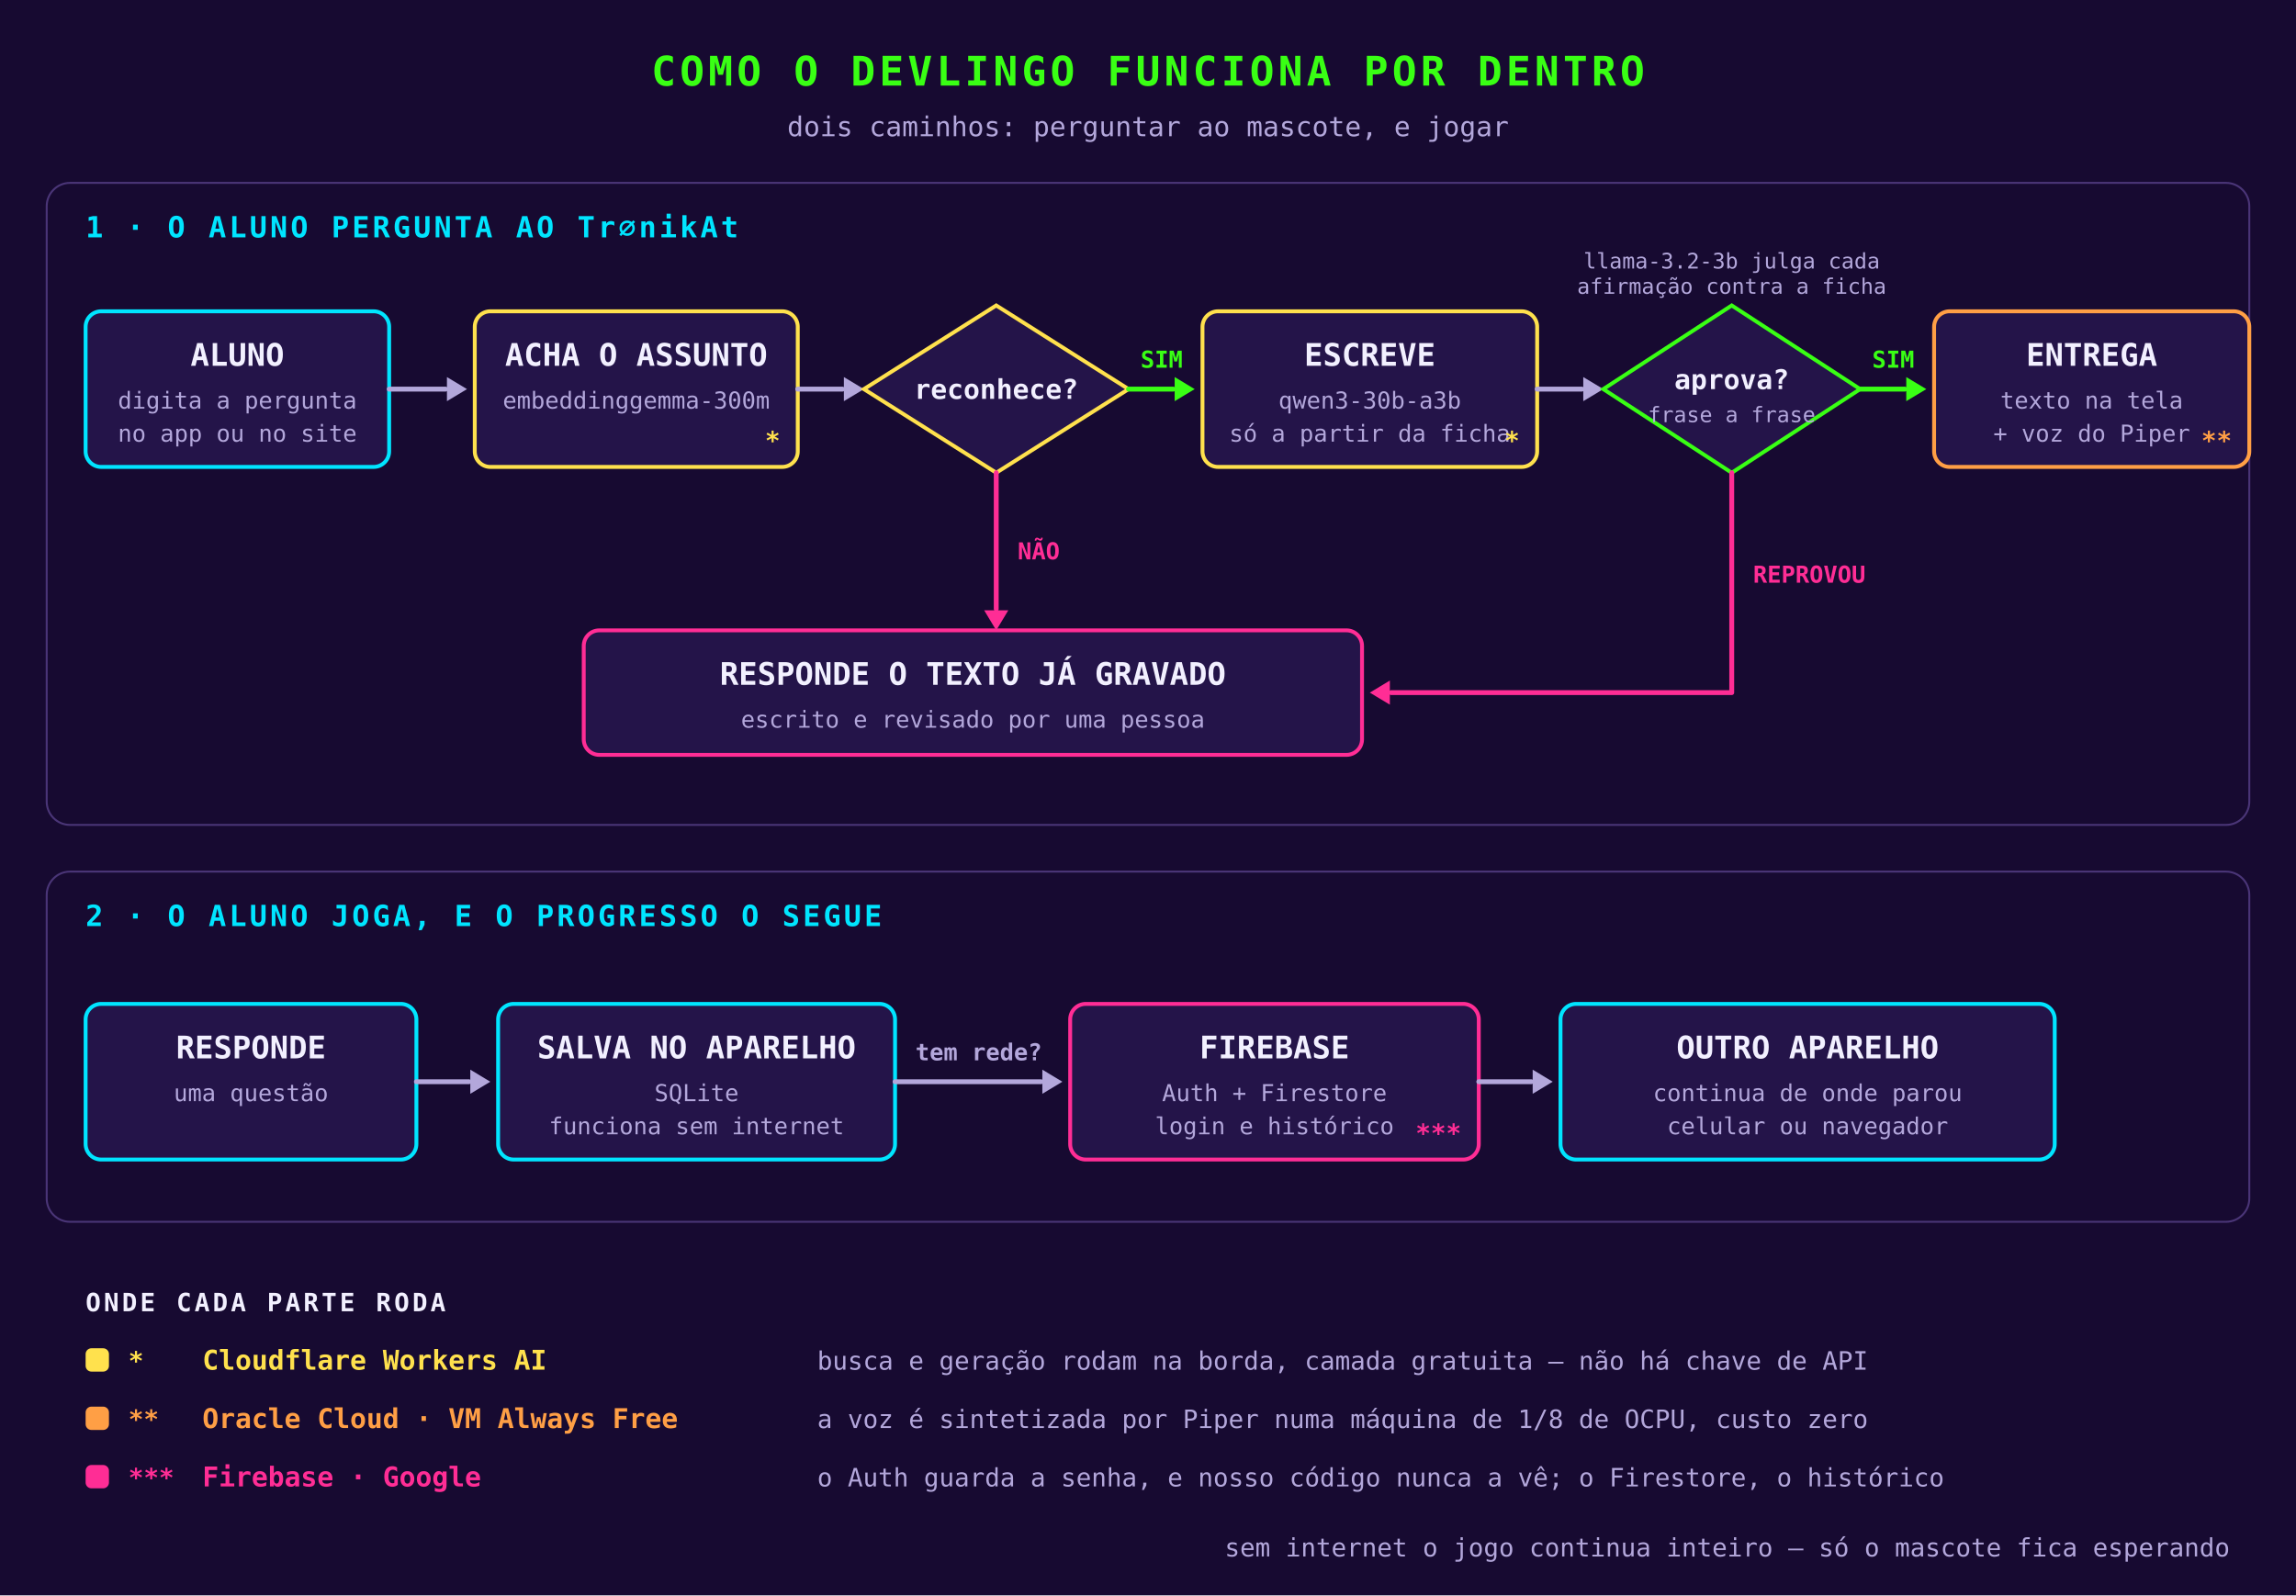
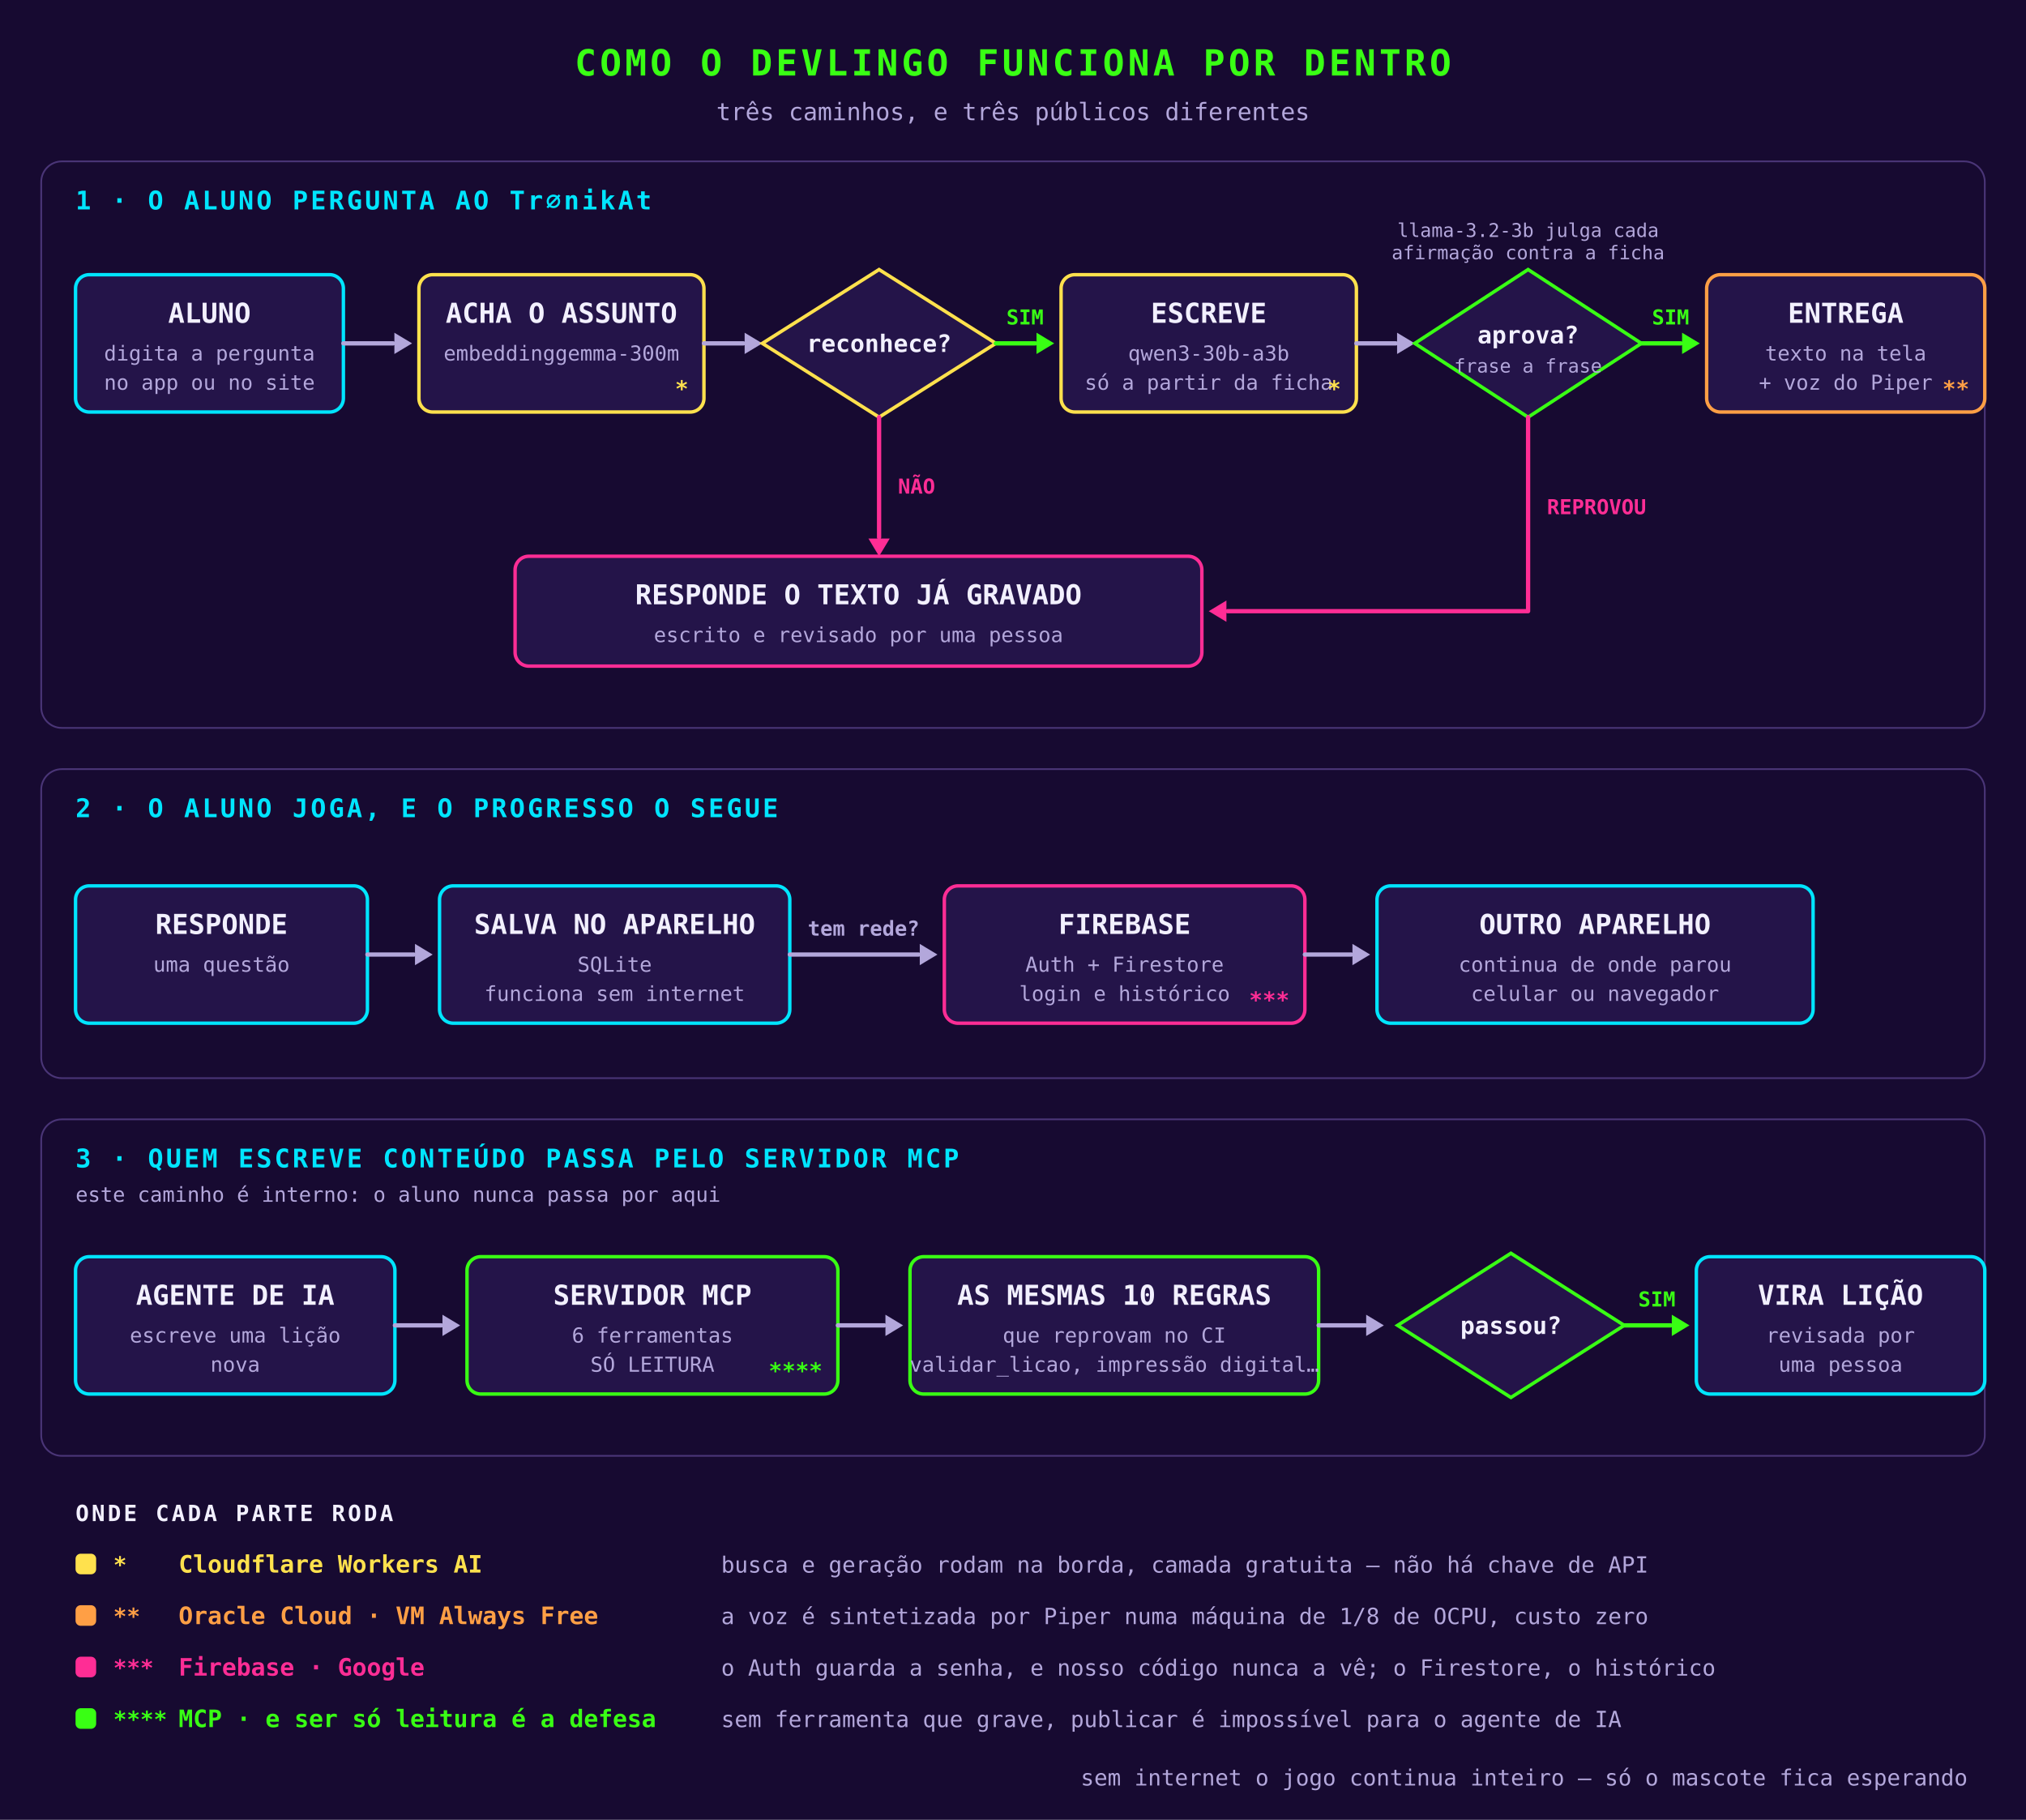
- <svg xmlns="http://www.w3.org/2000/svg" width="1180" height="820" viewBox="0 0 1180 820" role="img" aria-label="Arquitetura do DevLingo: o aluno pergunta ao mascote e a resposta passa por busca, geração e conferência na Cloudflare e por síntese de voz na Oracle; e o aluno joga, com o progresso salvo em SQLite local e sincronizado pelo Firebase">
-   <rect width="1180" height="820" fill="#170A31" />
+ <svg xmlns="http://www.w3.org/2000/svg" width="1180" height="1060" viewBox="0 0 1180 1060" role="img" aria-label="Arquitetura do DevLingo: o aluno pergunta ao mascote e a resposta passa por busca, geração e conferência na Cloudflare e por síntese de voz na Oracle; e o aluno joga, com o progresso salvo em SQLite local e sincronizado pelo Firebase">
+   <rect width="1180" height="1060" fill="#170A31" />
  <text x="590.0" y="44" fill="#39FF14" font-family="ui-monospace, 'Cascadia Mono', Consolas, 'DejaVu Sans Mono', monospace" font-size="21" font-weight="700" letter-spacing="2" text-anchor="middle">COMO O DEVLINGO FUNCIONA POR DENTRO</text>
-   <text x="590.0" y="70" fill="#B3A7DB" font-family="ui-monospace, 'Cascadia Mono', Consolas, 'DejaVu Sans Mono', monospace" font-size="14" font-weight="400" letter-spacing="0" text-anchor="middle">dois caminhos: perguntar ao mascote, e jogar</text>
+   <text x="590.0" y="70" fill="#B3A7DB" font-family="ui-monospace, 'Cascadia Mono', Consolas, 'DejaVu Sans Mono', monospace" font-size="14" font-weight="400" letter-spacing="0" text-anchor="middle">três caminhos, e três públicos diferentes</text>
  <rect x="24" y="94" width="1132" height="330" rx="12" fill="none" stroke="#4A3577" stroke-width="1" />
  <text x="44" y="122" fill="#00E5FF" font-family="ui-monospace, 'Cascadia Mono', Consolas, 'DejaVu Sans Mono', monospace" font-size="15" font-weight="700" letter-spacing="1.5">1 · O ALUNO PERGUNTA AO Tr∅nikAt</text>
  <rect x="44" y="160.0" width="156" height="80" rx="8" fill="#241449" stroke="#00E5FF" stroke-width="2" />
  <text x="122.0" y="188.0" fill="#F2F0FF" font-family="ui-monospace, 'Cascadia Mono', Consolas, 'DejaVu Sans Mono', monospace" font-size="16" font-weight="700" letter-spacing="0" text-anchor="middle">ALUNO</text>
  <text x="122.0" y="210.0" fill="#B3A7DB" font-family="ui-monospace, 'Cascadia Mono', Consolas, 'DejaVu Sans Mono', monospace" font-size="12" font-weight="400" letter-spacing="0" text-anchor="middle">digita a pergunta</text>
  <text x="122.0" y="227.0" fill="#B3A7DB" font-family="ui-monospace, 'Cascadia Mono', Consolas, 'DejaVu Sans Mono', monospace" font-size="12" font-weight="400" letter-spacing="0" text-anchor="middle">no app ou no site</text>
  <line x1="200" y1="200" x2="229.0" y2="200.0" stroke="#B3A7DB" stroke-width="2.5" stroke-linecap="round" />
  <path d="M 240 200 L 229.7 206.2 L 229.7 193.8 Z" fill="#B3A7DB" />
  <rect x="244" y="160.0" width="166" height="80" rx="8" fill="#241449" stroke="#FFE14D" stroke-width="2" />
  <text x="327.0" y="188.0" fill="#F2F0FF" font-family="ui-monospace, 'Cascadia Mono', Consolas, 'DejaVu Sans Mono', monospace" font-size="16" font-weight="700" letter-spacing="0" text-anchor="middle">ACHA O ASSUNTO</text>
  <text x="327.0" y="210.0" fill="#B3A7DB" font-family="ui-monospace, 'Cascadia Mono', Consolas, 'DejaVu Sans Mono', monospace" font-size="12" font-weight="400" letter-spacing="0" text-anchor="middle">embeddinggemma-300m</text>
  <text x="401" y="231.0" fill="#FFE14D" font-family="ui-monospace, 'Cascadia Mono', Consolas, 'DejaVu Sans Mono', monospace" font-size="13" font-weight="700" letter-spacing="0" text-anchor="end">*</text>
  <line x1="410" y1="200" x2="433.0" y2="200.0" stroke="#B3A7DB" stroke-width="2.5" stroke-linecap="round" />
  <path d="M 444 200 L 433.7 206.2 L 433.7 193.8 Z" fill="#B3A7DB" />
  <path d="M 512 157.0 L 580.0 200 L 512 243.0 L 444.0 200 Z" fill="#241449" stroke="#FFE14D" stroke-width="2" />
  <text x="512" y="205" fill="#F2F0FF" font-family="ui-monospace, 'Cascadia Mono', Consolas, 'DejaVu Sans Mono', monospace" font-size="14" font-weight="700" letter-spacing="0" text-anchor="middle">reconhece?</text>
  <line x1="580" y1="200" x2="603.0" y2="200.0" stroke="#39FF14" stroke-width="2.5" stroke-linecap="round" />
  <path d="M 614 200 L 603.7 206.2 L 603.7 193.8 Z" fill="#39FF14" />
  <text x="597.0" y="189.0" fill="#39FF14" font-family="ui-monospace, 'Cascadia Mono', Consolas, 'DejaVu Sans Mono', monospace" font-size="12" font-weight="700" letter-spacing="0" text-anchor="middle">SIM</text>
  <rect x="618" y="160.0" width="172" height="80" rx="8" fill="#241449" stroke="#FFE14D" stroke-width="2" />
  <text x="704.0" y="188.0" fill="#F2F0FF" font-family="ui-monospace, 'Cascadia Mono', Consolas, 'DejaVu Sans Mono', monospace" font-size="16" font-weight="700" letter-spacing="0" text-anchor="middle">ESCREVE</text>
  <text x="704.0" y="210.0" fill="#B3A7DB" font-family="ui-monospace, 'Cascadia Mono', Consolas, 'DejaVu Sans Mono', monospace" font-size="12" font-weight="400" letter-spacing="0" text-anchor="middle">qwen3-30b-a3b</text>
  <text x="704.0" y="227.0" fill="#B3A7DB" font-family="ui-monospace, 'Cascadia Mono', Consolas, 'DejaVu Sans Mono', monospace" font-size="12" font-weight="400" letter-spacing="0" text-anchor="middle">só a partir da ficha</text>
  <text x="781" y="231.0" fill="#FFE14D" font-family="ui-monospace, 'Cascadia Mono', Consolas, 'DejaVu Sans Mono', monospace" font-size="13" font-weight="700" letter-spacing="0" text-anchor="end">*</text>
  <line x1="790" y1="200" x2="813.0" y2="200.0" stroke="#B3A7DB" stroke-width="2.5" stroke-linecap="round" />
  <path d="M 824 200 L 813.7 206.2 L 813.7 193.8 Z" fill="#B3A7DB" />
  <path d="M 890 157.0 L 956.0 200 L 890 243.0 L 824.0 200 Z" fill="#241449" stroke="#39FF14" stroke-width="2" />
  <text x="890" y="200" fill="#F2F0FF" font-family="ui-monospace, 'Cascadia Mono', Consolas, 'DejaVu Sans Mono', monospace" font-size="14" font-weight="700" letter-spacing="0" text-anchor="middle">aprova?</text>
  <text x="890" y="217" fill="#B3A7DB" font-family="ui-monospace, 'Cascadia Mono', Consolas, 'DejaVu Sans Mono', monospace" font-size="11" font-weight="400" letter-spacing="0" text-anchor="middle">frase a frase</text>
  <text x="890" y="138" fill="#B3A7DB" font-family="ui-monospace, 'Cascadia Mono', Consolas, 'DejaVu Sans Mono', monospace" font-size="11" font-weight="400" letter-spacing="0" text-anchor="middle">llama-3.2-3b julga cada</text>
  <text x="890" y="151" fill="#B3A7DB" font-family="ui-monospace, 'Cascadia Mono', Consolas, 'DejaVu Sans Mono', monospace" font-size="11" font-weight="400" letter-spacing="0" text-anchor="middle">afirmação contra a ficha</text>
  <line x1="956" y1="200" x2="979.0" y2="200.0" stroke="#39FF14" stroke-width="2.5" stroke-linecap="round" />
  <path d="M 990 200 L 979.7 206.2 L 979.7 193.8 Z" fill="#39FF14" />
  <text x="973.0" y="189.0" fill="#39FF14" font-family="ui-monospace, 'Cascadia Mono', Consolas, 'DejaVu Sans Mono', monospace" font-size="12" font-weight="700" letter-spacing="0" text-anchor="middle">SIM</text>
  <rect x="994" y="160.0" width="162" height="80" rx="8" fill="#241449" stroke="#FF9F45" stroke-width="2" />
  <text x="1075.0" y="188.0" fill="#F2F0FF" font-family="ui-monospace, 'Cascadia Mono', Consolas, 'DejaVu Sans Mono', monospace" font-size="16" font-weight="700" letter-spacing="0" text-anchor="middle">ENTREGA</text>
  <text x="1075.0" y="210.0" fill="#B3A7DB" font-family="ui-monospace, 'Cascadia Mono', Consolas, 'DejaVu Sans Mono', monospace" font-size="12" font-weight="400" letter-spacing="0" text-anchor="middle">texto na tela</text>
  <text x="1075.0" y="227.0" fill="#B3A7DB" font-family="ui-monospace, 'Cascadia Mono', Consolas, 'DejaVu Sans Mono', monospace" font-size="12" font-weight="400" letter-spacing="0" text-anchor="middle">+ voz do Piper</text>
  <text x="1147" y="231.0" fill="#FF9F45" font-family="ui-monospace, 'Cascadia Mono', Consolas, 'DejaVu Sans Mono', monospace" font-size="13" font-weight="700" letter-spacing="0" text-anchor="end">**</text>
  <rect x="300" y="324" width="400" height="64" rx="8" fill="#241449" stroke="#FF2D95" stroke-width="2" />
  <text x="500.0" y="352" fill="#F2F0FF" font-family="ui-monospace, 'Cascadia Mono', Consolas, 'DejaVu Sans Mono', monospace" font-size="16" font-weight="700" letter-spacing="0" text-anchor="middle">RESPONDE O TEXTO JÁ GRAVADO</text>
  <text x="500.0" y="374" fill="#B3A7DB" font-family="ui-monospace, 'Cascadia Mono', Consolas, 'DejaVu Sans Mono', monospace" font-size="12" font-weight="400" letter-spacing="0" text-anchor="middle">escrito e revisado por uma pessoa</text>
  <line x1="512" y1="243" x2="512.0" y2="313.0" stroke="#FF2D95" stroke-width="2.5" stroke-linecap="round" />
  <path d="M 512 324 L 505.8 313.7 L 518.2 313.7 Z" fill="#FF2D95" />
  <text x="523.0" y="287.5" fill="#FF2D95" font-family="ui-monospace, 'Cascadia Mono', Consolas, 'DejaVu Sans Mono', monospace" font-size="12" font-weight="700" letter-spacing="0">NÃO</text>
  <path d="M 890 243 L 890 356 L 715.0 356" fill="none" stroke="#FF2D95" stroke-width="2.5" stroke-linecap="round" stroke-linejoin="round" />
  <path d="M 704 356 L 714.3 349.8 L 714.3 362.2 Z" fill="#FF2D95" />
  <text x="901" y="299.5" fill="#FF2D95" font-family="ui-monospace, 'Cascadia Mono', Consolas, 'DejaVu Sans Mono', monospace" font-size="12" font-weight="700" letter-spacing="0">REPROVOU</text>
  <rect x="24" y="448" width="1132" height="180" rx="12" fill="none" stroke="#4A3577" stroke-width="1" />
  <text x="44" y="476" fill="#00E5FF" font-family="ui-monospace, 'Cascadia Mono', Consolas, 'DejaVu Sans Mono', monospace" font-size="15" font-weight="700" letter-spacing="1.5">2 · O ALUNO JOGA, E O PROGRESSO O SEGUE</text>
  <rect x="44" y="516.0" width="170" height="80" rx="8" fill="#241449" stroke="#00E5FF" stroke-width="2" />
  <text x="129.0" y="544.0" fill="#F2F0FF" font-family="ui-monospace, 'Cascadia Mono', Consolas, 'DejaVu Sans Mono', monospace" font-size="16" font-weight="700" letter-spacing="0" text-anchor="middle">RESPONDE</text>
  <text x="129.0" y="566.0" fill="#B3A7DB" font-family="ui-monospace, 'Cascadia Mono', Consolas, 'DejaVu Sans Mono', monospace" font-size="12" font-weight="400" letter-spacing="0" text-anchor="middle">uma questão</text>
  <line x1="214" y1="556" x2="241.0" y2="556.0" stroke="#B3A7DB" stroke-width="2.5" stroke-linecap="round" />
  <path d="M 252 556 L 241.7 562.2 L 241.7 549.8 Z" fill="#B3A7DB" />
  <rect x="256" y="516.0" width="204" height="80" rx="8" fill="#241449" stroke="#00E5FF" stroke-width="2" />
  <text x="358.0" y="544.0" fill="#F2F0FF" font-family="ui-monospace, 'Cascadia Mono', Consolas, 'DejaVu Sans Mono', monospace" font-size="16" font-weight="700" letter-spacing="0" text-anchor="middle">SALVA NO APARELHO</text>
  <text x="358.0" y="566.0" fill="#B3A7DB" font-family="ui-monospace, 'Cascadia Mono', Consolas, 'DejaVu Sans Mono', monospace" font-size="12" font-weight="400" letter-spacing="0" text-anchor="middle">SQLite</text>
  <text x="358.0" y="583.0" fill="#B3A7DB" font-family="ui-monospace, 'Cascadia Mono', Consolas, 'DejaVu Sans Mono', monospace" font-size="12" font-weight="400" letter-spacing="0" text-anchor="middle">funciona sem internet</text>
  <line x1="460" y1="556" x2="535.0" y2="556.0" stroke="#B3A7DB" stroke-width="2.5" stroke-linecap="round" />
  <path d="M 546 556 L 535.7 562.2 L 535.7 549.8 Z" fill="#B3A7DB" />
  <text x="503.0" y="545.0" fill="#B3A7DB" font-family="ui-monospace, 'Cascadia Mono', Consolas, 'DejaVu Sans Mono', monospace" font-size="12" font-weight="700" letter-spacing="0" text-anchor="middle">tem rede?</text>
  <rect x="550" y="516.0" width="210" height="80" rx="8" fill="#241449" stroke="#FF2D95" stroke-width="2" />
  <text x="655.0" y="544.0" fill="#F2F0FF" font-family="ui-monospace, 'Cascadia Mono', Consolas, 'DejaVu Sans Mono', monospace" font-size="16" font-weight="700" letter-spacing="0" text-anchor="middle">FIREBASE</text>
  <text x="655.0" y="566.0" fill="#B3A7DB" font-family="ui-monospace, 'Cascadia Mono', Consolas, 'DejaVu Sans Mono', monospace" font-size="12" font-weight="400" letter-spacing="0" text-anchor="middle">Auth + Firestore</text>
  <text x="655.0" y="583.0" fill="#B3A7DB" font-family="ui-monospace, 'Cascadia Mono', Consolas, 'DejaVu Sans Mono', monospace" font-size="12" font-weight="400" letter-spacing="0" text-anchor="middle">login e histórico</text>
  <text x="751" y="587.0" fill="#FF2D95" font-family="ui-monospace, 'Cascadia Mono', Consolas, 'DejaVu Sans Mono', monospace" font-size="13" font-weight="700" letter-spacing="0" text-anchor="end">***</text>
  <line x1="760" y1="556" x2="787.0" y2="556.0" stroke="#B3A7DB" stroke-width="2.5" stroke-linecap="round" />
  <path d="M 798 556 L 787.7 562.2 L 787.7 549.8 Z" fill="#B3A7DB" />
  <rect x="802" y="516.0" width="254" height="80" rx="8" fill="#241449" stroke="#00E5FF" stroke-width="2" />
  <text x="929.0" y="544.0" fill="#F2F0FF" font-family="ui-monospace, 'Cascadia Mono', Consolas, 'DejaVu Sans Mono', monospace" font-size="16" font-weight="700" letter-spacing="0" text-anchor="middle">OUTRO APARELHO</text>
  <text x="929.0" y="566.0" fill="#B3A7DB" font-family="ui-monospace, 'Cascadia Mono', Consolas, 'DejaVu Sans Mono', monospace" font-size="12" font-weight="400" letter-spacing="0" text-anchor="middle">continua de onde parou</text>
  <text x="929.0" y="583.0" fill="#B3A7DB" font-family="ui-monospace, 'Cascadia Mono', Consolas, 'DejaVu Sans Mono', monospace" font-size="12" font-weight="400" letter-spacing="0" text-anchor="middle">celular ou navegador</text>
-   <text x="44" y="674" fill="#F2F0FF" font-family="ui-monospace, 'Cascadia Mono', Consolas, 'DejaVu Sans Mono', monospace" font-size="13" font-weight="700" letter-spacing="1.5">ONDE CADA PARTE RODA</text>
-   <rect x="44" y="693" width="12" height="12" rx="3" fill="#FFE14D" />
-   <text x="66" y="704" fill="#FFE14D" font-family="ui-monospace, 'Cascadia Mono', Consolas, 'DejaVu Sans Mono', monospace" font-size="13" font-weight="700" letter-spacing="0">*</text>
-   <text x="104" y="704" fill="#FFE14D" font-family="ui-monospace, 'Cascadia Mono', Consolas, 'DejaVu Sans Mono', monospace" font-size="14" font-weight="700" letter-spacing="0">Cloudflare Workers AI</text>
-   <text x="420" y="704" fill="#B3A7DB" font-family="ui-monospace, 'Cascadia Mono', Consolas, 'DejaVu Sans Mono', monospace" font-size="13" font-weight="400" letter-spacing="0">busca e geração rodam na borda, camada gratuita — não há chave de API</text>
-   <rect x="44" y="723" width="12" height="12" rx="3" fill="#FF9F45" />
-   <text x="66" y="734" fill="#FF9F45" font-family="ui-monospace, 'Cascadia Mono', Consolas, 'DejaVu Sans Mono', monospace" font-size="13" font-weight="700" letter-spacing="0">**</text>
-   <text x="104" y="734" fill="#FF9F45" font-family="ui-monospace, 'Cascadia Mono', Consolas, 'DejaVu Sans Mono', monospace" font-size="14" font-weight="700" letter-spacing="0">Oracle Cloud · VM Always Free</text>
-   <text x="420" y="734" fill="#B3A7DB" font-family="ui-monospace, 'Cascadia Mono', Consolas, 'DejaVu Sans Mono', monospace" font-size="13" font-weight="400" letter-spacing="0">a voz é sintetizada por Piper numa máquina de 1/8 de OCPU, custo zero</text>
-   <rect x="44" y="753" width="12" height="12" rx="3" fill="#FF2D95" />
-   <text x="66" y="764" fill="#FF2D95" font-family="ui-monospace, 'Cascadia Mono', Consolas, 'DejaVu Sans Mono', monospace" font-size="13" font-weight="700" letter-spacing="0">***</text>
-   <text x="104" y="764" fill="#FF2D95" font-family="ui-monospace, 'Cascadia Mono', Consolas, 'DejaVu Sans Mono', monospace" font-size="14" font-weight="700" letter-spacing="0">Firebase · Google</text>
-   <text x="420" y="764" fill="#B3A7DB" font-family="ui-monospace, 'Cascadia Mono', Consolas, 'DejaVu Sans Mono', monospace" font-size="13" font-weight="400" letter-spacing="0">o Auth guarda a senha, e nosso código nunca a vê; o Firestore, o histórico</text>
-   <text x="1146" y="800" fill="#B3A7DB" font-family="ui-monospace, 'Cascadia Mono', Consolas, 'DejaVu Sans Mono', monospace" font-size="13" font-weight="400" letter-spacing="0" text-anchor="end">sem internet o jogo continua inteiro — só o mascote fica esperando</text>
+   <rect x="24" y="652" width="1132" height="196" rx="12" fill="none" stroke="#4A3577" stroke-width="1" />
+   <text x="44" y="680" fill="#00E5FF" font-family="ui-monospace, 'Cascadia Mono', Consolas, 'DejaVu Sans Mono', monospace" font-size="15" font-weight="700" letter-spacing="1.5">3 · QUEM ESCREVE CONTEÚDO PASSA PELO SERVIDOR MCP</text>
+   <text x="44" y="700" fill="#B3A7DB" font-family="ui-monospace, 'Cascadia Mono', Consolas, 'DejaVu Sans Mono', monospace" font-size="12" font-weight="400" letter-spacing="0">este caminho é interno: o aluno nunca passa por aqui</text>
+   <rect x="44" y="732.0" width="186" height="80" rx="8" fill="#241449" stroke="#00E5FF" stroke-width="2" />
+   <text x="137.0" y="760.0" fill="#F2F0FF" font-family="ui-monospace, 'Cascadia Mono', Consolas, 'DejaVu Sans Mono', monospace" font-size="16" font-weight="700" letter-spacing="0" text-anchor="middle">AGENTE DE IA</text>
+   <text x="137.0" y="782.0" fill="#B3A7DB" font-family="ui-monospace, 'Cascadia Mono', Consolas, 'DejaVu Sans Mono', monospace" font-size="12" font-weight="400" letter-spacing="0" text-anchor="middle">escreve uma lição</text>
+   <text x="137.0" y="799.0" fill="#B3A7DB" font-family="ui-monospace, 'Cascadia Mono', Consolas, 'DejaVu Sans Mono', monospace" font-size="12" font-weight="400" letter-spacing="0" text-anchor="middle">nova</text>
+   <line x1="230" y1="772" x2="257.0" y2="772.0" stroke="#B3A7DB" stroke-width="2.5" stroke-linecap="round" />
+   <path d="M 268 772 L 257.7 778.2 L 257.7 765.8 Z" fill="#B3A7DB" />
+   <rect x="272" y="732.0" width="216" height="80" rx="8" fill="#241449" stroke="#39FF14" stroke-width="2" />
+   <text x="380.0" y="760.0" fill="#F2F0FF" font-family="ui-monospace, 'Cascadia Mono', Consolas, 'DejaVu Sans Mono', monospace" font-size="16" font-weight="700" letter-spacing="0" text-anchor="middle">SERVIDOR MCP</text>
+   <text x="380.0" y="782.0" fill="#B3A7DB" font-family="ui-monospace, 'Cascadia Mono', Consolas, 'DejaVu Sans Mono', monospace" font-size="12" font-weight="400" letter-spacing="0" text-anchor="middle">6 ferramentas</text>
+   <text x="380.0" y="799.0" fill="#B3A7DB" font-family="ui-monospace, 'Cascadia Mono', Consolas, 'DejaVu Sans Mono', monospace" font-size="12" font-weight="400" letter-spacing="0" text-anchor="middle">SÓ LEITURA</text>
+   <text x="479" y="803.0" fill="#39FF14" font-family="ui-monospace, 'Cascadia Mono', Consolas, 'DejaVu Sans Mono', monospace" font-size="13" font-weight="700" letter-spacing="0" text-anchor="end">****</text>
+   <line x1="488" y1="772" x2="515.0" y2="772.0" stroke="#B3A7DB" stroke-width="2.5" stroke-linecap="round" />
+   <path d="M 526 772 L 515.7 778.2 L 515.7 765.8 Z" fill="#B3A7DB" />
+   <rect x="530" y="732.0" width="238" height="80" rx="8" fill="#241449" stroke="#39FF14" stroke-width="2" />
+   <text x="649.0" y="760.0" fill="#F2F0FF" font-family="ui-monospace, 'Cascadia Mono', Consolas, 'DejaVu Sans Mono', monospace" font-size="16" font-weight="700" letter-spacing="0" text-anchor="middle">AS MESMAS 10 REGRAS</text>
+   <text x="649.0" y="782.0" fill="#B3A7DB" font-family="ui-monospace, 'Cascadia Mono', Consolas, 'DejaVu Sans Mono', monospace" font-size="12" font-weight="400" letter-spacing="0" text-anchor="middle">que reprovam no CI</text>
+   <text x="649.0" y="799.0" fill="#B3A7DB" font-family="ui-monospace, 'Cascadia Mono', Consolas, 'DejaVu Sans Mono', monospace" font-size="12" font-weight="400" letter-spacing="0" text-anchor="middle">validar_licao, impressão digital…</text>
+   <line x1="768" y1="772" x2="795.0" y2="772.0" stroke="#B3A7DB" stroke-width="2.5" stroke-linecap="round" />
+   <path d="M 806 772 L 795.7 778.2 L 795.7 765.8 Z" fill="#B3A7DB" />
+   <path d="M 880 730.0 L 946.0 772 L 880 814.0 L 814.0 772 Z" fill="#241449" stroke="#39FF14" stroke-width="2" />
+   <text x="880" y="777" fill="#F2F0FF" font-family="ui-monospace, 'Cascadia Mono', Consolas, 'DejaVu Sans Mono', monospace" font-size="14" font-weight="700" letter-spacing="0" text-anchor="middle">passou?</text>
+   <line x1="946" y1="772" x2="973.0" y2="772.0" stroke="#39FF14" stroke-width="2.5" stroke-linecap="round" />
+   <path d="M 984 772 L 973.7 778.2 L 973.7 765.8 Z" fill="#39FF14" />
+   <text x="965.0" y="761.0" fill="#39FF14" font-family="ui-monospace, 'Cascadia Mono', Consolas, 'DejaVu Sans Mono', monospace" font-size="12" font-weight="700" letter-spacing="0" text-anchor="middle">SIM</text>
+   <rect x="988" y="732.0" width="168" height="80" rx="8" fill="#241449" stroke="#00E5FF" stroke-width="2" />
+   <text x="1072.0" y="760.0" fill="#F2F0FF" font-family="ui-monospace, 'Cascadia Mono', Consolas, 'DejaVu Sans Mono', monospace" font-size="16" font-weight="700" letter-spacing="0" text-anchor="middle">VIRA LIÇÃO</text>
+   <text x="1072.0" y="782.0" fill="#B3A7DB" font-family="ui-monospace, 'Cascadia Mono', Consolas, 'DejaVu Sans Mono', monospace" font-size="12" font-weight="400" letter-spacing="0" text-anchor="middle">revisada por</text>
+   <text x="1072.0" y="799.0" fill="#B3A7DB" font-family="ui-monospace, 'Cascadia Mono', Consolas, 'DejaVu Sans Mono', monospace" font-size="12" font-weight="400" letter-spacing="0" text-anchor="middle">uma pessoa</text>
+   <text x="44" y="886" fill="#F2F0FF" font-family="ui-monospace, 'Cascadia Mono', Consolas, 'DejaVu Sans Mono', monospace" font-size="13" font-weight="700" letter-spacing="1.5">ONDE CADA PARTE RODA</text>
+   <rect x="44" y="905" width="12" height="12" rx="3" fill="#FFE14D" />
+   <text x="66" y="916" fill="#FFE14D" font-family="ui-monospace, 'Cascadia Mono', Consolas, 'DejaVu Sans Mono', monospace" font-size="13" font-weight="700" letter-spacing="0">*</text>
+   <text x="104" y="916" fill="#FFE14D" font-family="ui-monospace, 'Cascadia Mono', Consolas, 'DejaVu Sans Mono', monospace" font-size="14" font-weight="700" letter-spacing="0">Cloudflare Workers AI</text>
+   <text x="420" y="916" fill="#B3A7DB" font-family="ui-monospace, 'Cascadia Mono', Consolas, 'DejaVu Sans Mono', monospace" font-size="13" font-weight="400" letter-spacing="0">busca e geração rodam na borda, camada gratuita — não há chave de API</text>
+   <rect x="44" y="935" width="12" height="12" rx="3" fill="#FF9F45" />
+   <text x="66" y="946" fill="#FF9F45" font-family="ui-monospace, 'Cascadia Mono', Consolas, 'DejaVu Sans Mono', monospace" font-size="13" font-weight="700" letter-spacing="0">**</text>
+   <text x="104" y="946" fill="#FF9F45" font-family="ui-monospace, 'Cascadia Mono', Consolas, 'DejaVu Sans Mono', monospace" font-size="14" font-weight="700" letter-spacing="0">Oracle Cloud · VM Always Free</text>
+   <text x="420" y="946" fill="#B3A7DB" font-family="ui-monospace, 'Cascadia Mono', Consolas, 'DejaVu Sans Mono', monospace" font-size="13" font-weight="400" letter-spacing="0">a voz é sintetizada por Piper numa máquina de 1/8 de OCPU, custo zero</text>
+   <rect x="44" y="965" width="12" height="12" rx="3" fill="#FF2D95" />
+   <text x="66" y="976" fill="#FF2D95" font-family="ui-monospace, 'Cascadia Mono', Consolas, 'DejaVu Sans Mono', monospace" font-size="13" font-weight="700" letter-spacing="0">***</text>
+   <text x="104" y="976" fill="#FF2D95" font-family="ui-monospace, 'Cascadia Mono', Consolas, 'DejaVu Sans Mono', monospace" font-size="14" font-weight="700" letter-spacing="0">Firebase · Google</text>
+   <text x="420" y="976" fill="#B3A7DB" font-family="ui-monospace, 'Cascadia Mono', Consolas, 'DejaVu Sans Mono', monospace" font-size="13" font-weight="400" letter-spacing="0">o Auth guarda a senha, e nosso código nunca a vê; o Firestore, o histórico</text>
+   <rect x="44" y="995" width="12" height="12" rx="3" fill="#39FF14" />
+   <text x="66" y="1006" fill="#39FF14" font-family="ui-monospace, 'Cascadia Mono', Consolas, 'DejaVu Sans Mono', monospace" font-size="13" font-weight="700" letter-spacing="0">****</text>
+   <text x="104" y="1006" fill="#39FF14" font-family="ui-monospace, 'Cascadia Mono', Consolas, 'DejaVu Sans Mono', monospace" font-size="14" font-weight="700" letter-spacing="0">MCP · e ser só leitura é a defesa</text>
+   <text x="420" y="1006" fill="#B3A7DB" font-family="ui-monospace, 'Cascadia Mono', Consolas, 'DejaVu Sans Mono', monospace" font-size="13" font-weight="400" letter-spacing="0">sem ferramenta que grave, publicar é impossível para o agente de IA</text>
+   <text x="1146" y="1040" fill="#B3A7DB" font-family="ui-monospace, 'Cascadia Mono', Consolas, 'DejaVu Sans Mono', monospace" font-size="13" font-weight="400" letter-spacing="0" text-anchor="end">sem internet o jogo continua inteiro — só o mascote fica esperando</text>
</svg>
